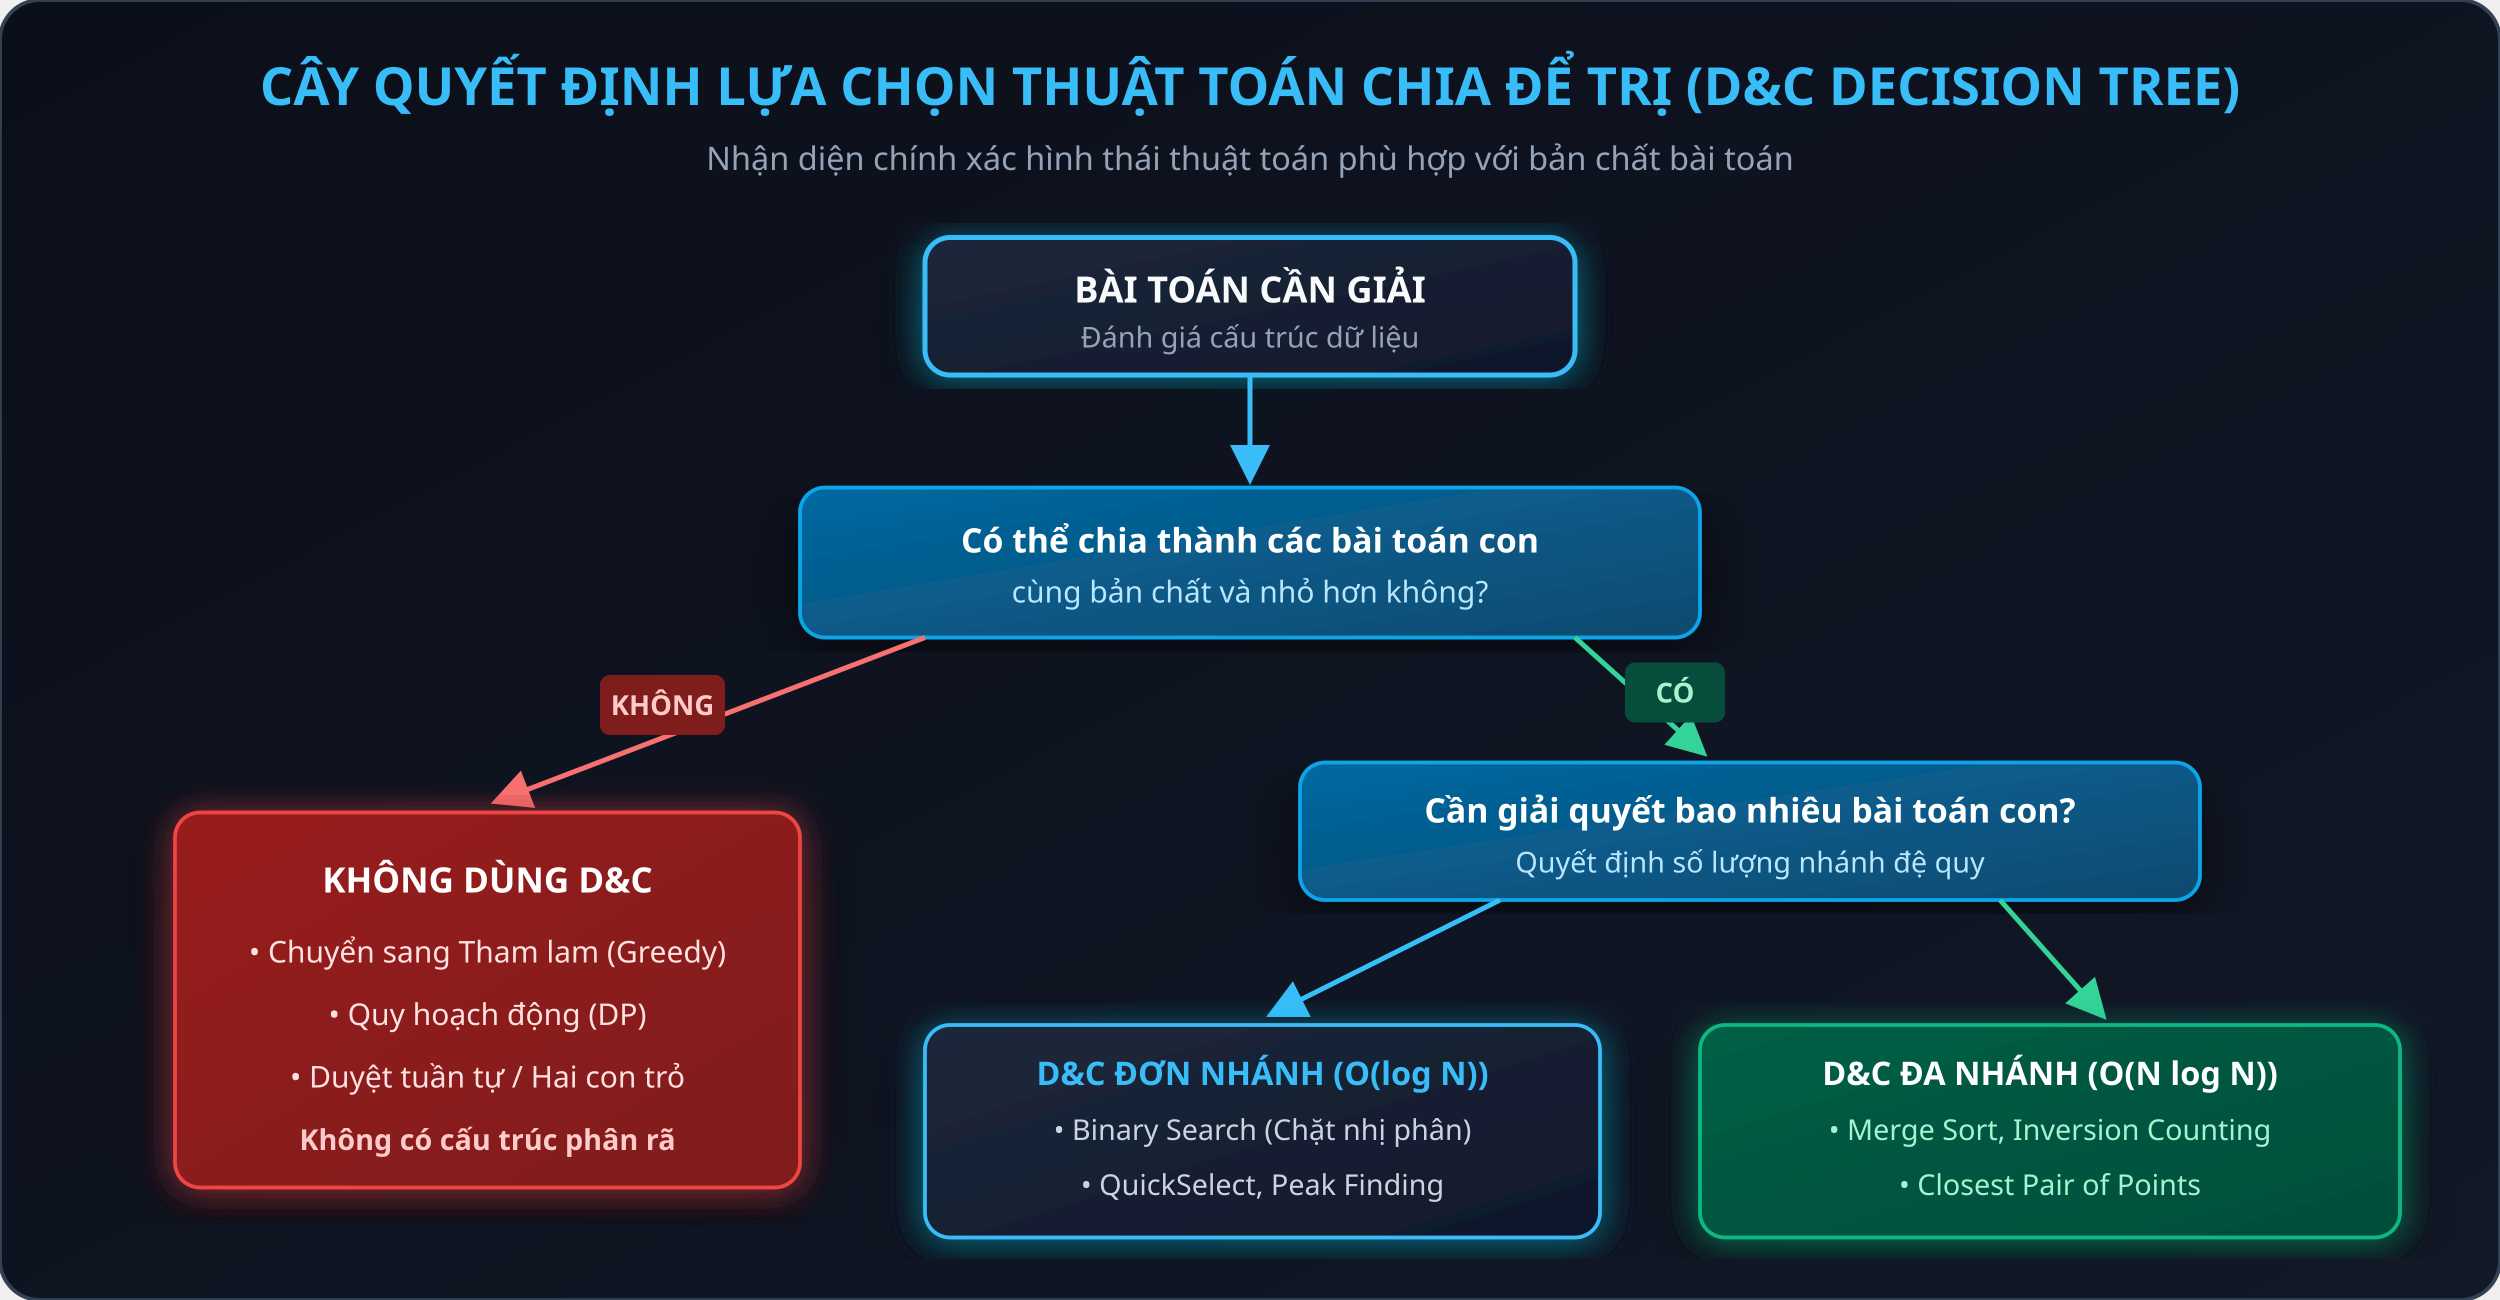
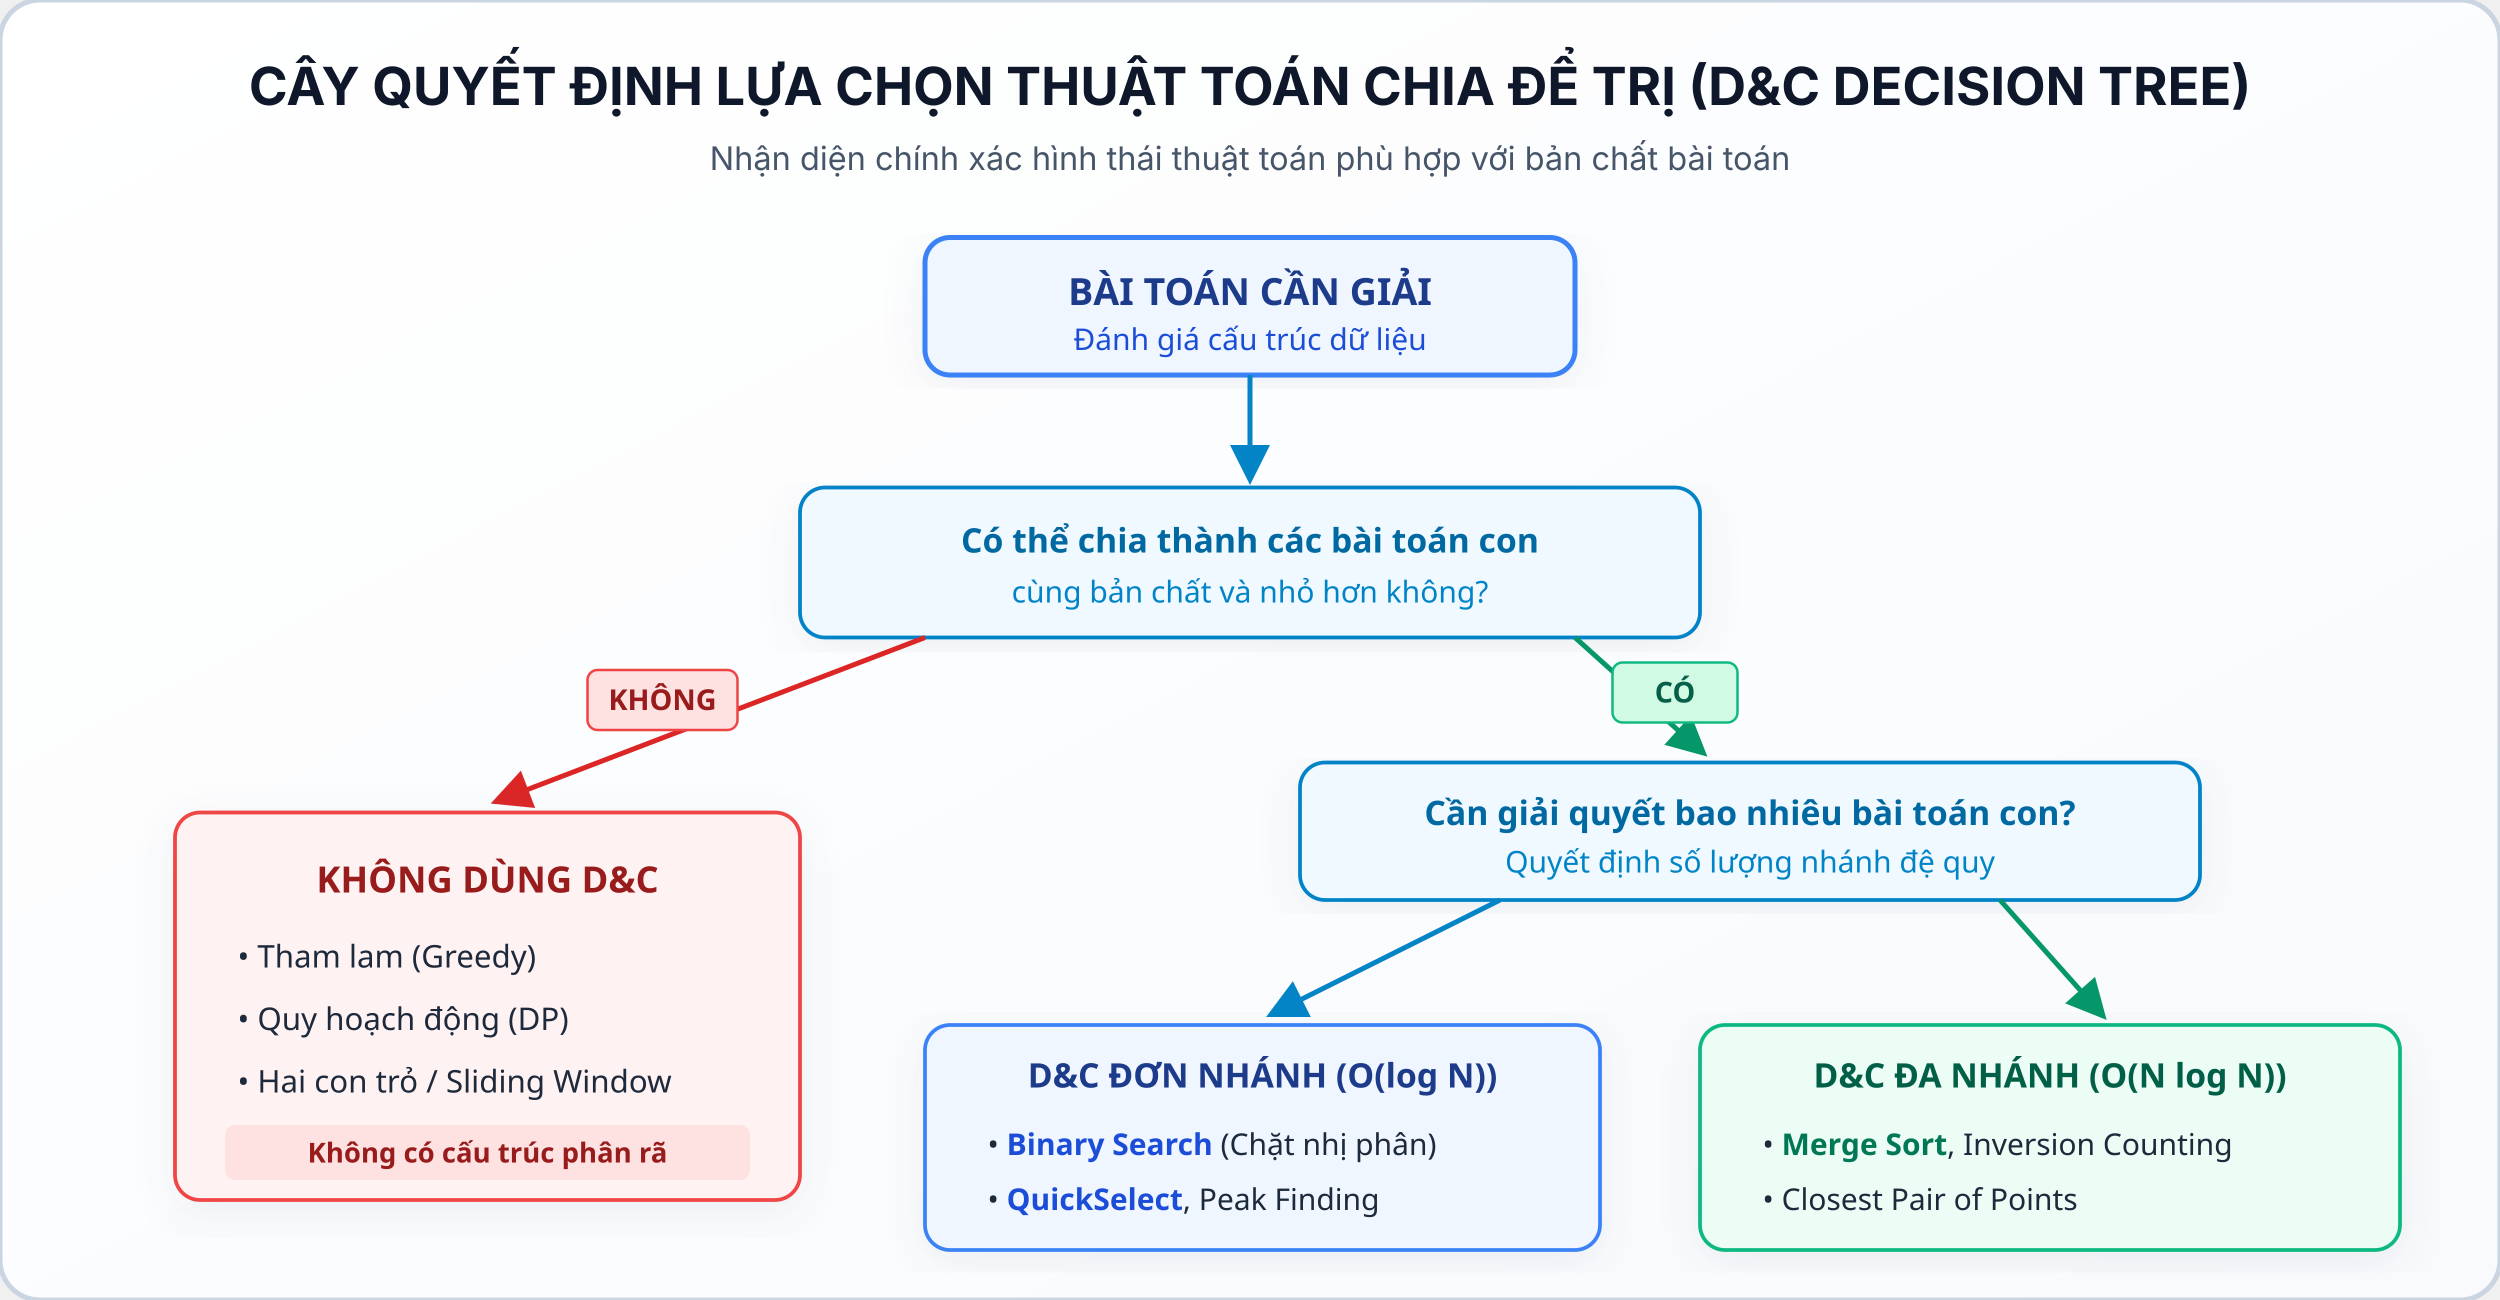
<svg xmlns="http://www.w3.org/2000/svg" viewBox="0 0 1000 520" width="100%" height="100%">
  <defs>
    <linearGradient id="bgGrad" x1="0%" y1="0%" x2="100%" y2="100%">
-       <stop offset="0%" stop-color="#0b0f19" />
-       <stop offset="100%" stop-color="#111827" />
+       <stop offset="0%" stop-color="#FFFFFF" />
+       <stop offset="100%" stop-color="#F8FAFC" />
    </linearGradient>
-     <linearGradient id="blueCard" x1="0%" y1="0%" x2="100%" y2="100%">
-       <stop offset="0%" stop-color="#1e293b" />
-       <stop offset="100%" stop-color="#0f172a" />
-     </linearGradient>
-     <linearGradient id="cyanCard" x1="0%" y1="0%" x2="100%" y2="100%">
-       <stop offset="0%" stop-color="#0369a1" />
-       <stop offset="100%" stop-color="#0c4a6e" />
-     </linearGradient>
-     <linearGradient id="greenCard" x1="0%" y1="0%" x2="100%" y2="100%">
-       <stop offset="0%" stop-color="#065f46" />
-       <stop offset="100%" stop-color="#064e3b" />
-     </linearGradient>
-     <linearGradient id="purpleCard" x1="0%" y1="0%" x2="100%" y2="100%">
-       <stop offset="0%" stop-color="#581c87" />
-       <stop offset="100%" stop-color="#3b0764" />
-     </linearGradient>
-     <linearGradient id="redCard" x1="0%" y1="0%" x2="100%" y2="100%">
-       <stop offset="0%" stop-color="#991b1b" />
-       <stop offset="100%" stop-color="#7f1d1d" />
-     </linearGradient>
-     <linearGradient id="amberCard" x1="0%" y1="0%" x2="100%" y2="100%">
-       <stop offset="0%" stop-color="#9a3412" />
-       <stop offset="100%" stop-color="#7c2d12" />
-     </linearGradient>
-     <filter id="glowCyan" x="-20%" y="-20%" width="140%" height="140%">
-       <feDropShadow dx="0" dy="0" stdDeviation="6" flood-color="#06b6d4" flood-opacity="0.4" />
-     </filter>
-     <filter id="glowGreen" x="-20%" y="-20%" width="140%" height="140%">
-       <feDropShadow dx="0" dy="0" stdDeviation="6" flood-color="#10b981" flood-opacity="0.4" />
-     </filter>
-     <filter id="glowAmber" x="-20%" y="-20%" width="140%" height="140%">
-       <feDropShadow dx="0" dy="0" stdDeviation="6" flood-color="#f59e0b" flood-opacity="0.4" />
-     </filter>
-     <filter id="glowPurple" x="-20%" y="-20%" width="140%" height="140%">
-       <feDropShadow dx="0" dy="0" stdDeviation="6" flood-color="#a855f7" flood-opacity="0.4" />
-     </filter>
-     <filter id="glowRed" x="-20%" y="-20%" width="140%" height="140%">
-       <feDropShadow dx="0" dy="0" stdDeviation="6" flood-color="#ef4444" flood-opacity="0.4" />
-     </filter>
    <filter id="cardShadow" x="-10%" y="-10%" width="120%" height="120%">
-       <feDropShadow dx="0" dy="8" stdDeviation="12" flood-color="#000000" flood-opacity="0.6" />
+       <feDropShadow dx="0" dy="4" stdDeviation="8" flood-color="#64748B" flood-opacity="0.1" />
    </filter>
    <marker id="arrowCyan" markerWidth="8" markerHeight="8" refX="6" refY="4" orient="auto">
-       <path d="M 0 0 L 8 4 L 0 8 Z" fill="#38bdf8" />
+       <path d="M 0 0 L 8 4 L 0 8 Z" fill="#0284C7" />
    </marker>
    <marker id="arrowGreen" markerWidth="8" markerHeight="8" refX="6" refY="4" orient="auto">
-       <path d="M 0 0 L 8 4 L 0 8 Z" fill="#34d399" />
-     </marker>
-     <marker id="arrowAmber" markerWidth="8" markerHeight="8" refX="6" refY="4" orient="auto">
-       <path d="M 0 0 L 8 4 L 0 8 Z" fill="#fbbf24" />
+       <path d="M 0 0 L 8 4 L 0 8 Z" fill="#059669" />
    </marker>
    <marker id="arrowRed" markerWidth="8" markerHeight="8" refX="6" refY="4" orient="auto">
-       <path d="M 0 0 L 8 4 L 0 8 Z" fill="#f87171" />
-     </marker>
-     <marker id="arrowPurple" markerWidth="8" markerHeight="8" refX="6" refY="4" orient="auto">
-       <path d="M 0 0 L 8 4 L 0 8 Z" fill="#c084fc" />
+       <path d="M 0 0 L 8 4 L 0 8 Z" fill="#DC2626" />
    </marker>
  </defs>
-   <rect width="1000" height="520" fill="url(#bgGrad)" rx="16" />
-   <rect width="1000" height="520" fill="none" stroke="#334155" stroke-width="1.5" rx="16" />
-   <text x="500" y="42" fill="#38bdf8" font-family="system-ui, sans-serif" font-size="21" font-weight="bold" text-anchor="middle">CÂY QUYẾT ĐỊNH LỰA CHỌN THUẬT TOÁN CHIA ĐỂ TRỊ (D&amp;C DECISION TREE)</text>
-   <text x="500" y="68" fill="#94a3b8" font-family="system-ui, sans-serif" font-size="13" text-anchor="middle">Nhận diện chính xác hình thái thuật toán phù hợp với bản chất bài toán</text>
+   <rect width="1000" height="520" fill="url(#bgGrad)" stroke="#CBD5E1" stroke-width="2" rx="16" />
+   <text x="500" y="42" fill="#0F172A" font-family="system-ui, -apple-system, sans-serif" font-size="21" font-weight="bold" text-anchor="middle">CÂY QUYẾT ĐỊNH LỰA CHỌN THUẬT TOÁN CHIA ĐỂ TRỊ (D&amp;C DECISION TREE)</text>
+   <text x="500" y="68" fill="#475569" font-family="system-ui, -apple-system, sans-serif" font-size="13" text-anchor="middle">Nhận diện chính xác hình thái thuật toán phù hợp với bản chất bài toán</text>
  <g transform="translate(370, 95)" filter="url(#cardShadow)">
-     <rect width="260" height="55" rx="10" fill="url(#blueCard)" stroke="#38bdf8" stroke-width="2" filter="url(#glowCyan)" />
-     <text x="130" y="26" fill="#f8fafc" font-family="system-ui, sans-serif" font-size="14.5" font-weight="bold" text-anchor="middle">BÀI TOÁN CẦN GIẢI</text>
-     <text x="130" y="44" fill="#94a3b8" font-family="system-ui, sans-serif" font-size="11.5" text-anchor="middle">Đánh giá cấu trúc dữ liệu</text>
+     <rect width="260" height="55" rx="10" fill="#EFF6FF" stroke="#3B82F6" stroke-width="2" />
+     <text x="130" y="27" fill="#1E3A8A" font-family="system-ui, sans-serif" font-size="15" font-weight="bold" text-anchor="middle">BÀI TOÁN CẦN GIẢI</text>
+     <text x="130" y="45" fill="#1D4ED8" font-family="system-ui, sans-serif" font-size="12" font-weight="500" text-anchor="middle">Đánh giá cấu trúc dữ liệu</text>
  </g>
-   <path d="M 500 150 L 500 190" fill="none" stroke="#38bdf8" stroke-width="2" marker-end="url(#arrowCyan)" />
+   <path d="M 500 150 L 500 190" fill="none" stroke="#0284C7" stroke-width="2" marker-end="url(#arrowCyan)" />
  <g transform="translate(320, 195)" filter="url(#cardShadow)">
-     <rect width="360" height="60" rx="10" fill="url(#cyanCard)" stroke="#0ea5e9" stroke-width="1.5" />
-     <text x="180" y="26" fill="#ffffff" font-family="system-ui, sans-serif" font-size="13.5" font-weight="bold" text-anchor="middle">Có thể chia thành các bài toán con</text>
-     <text x="180" y="46" fill="#bae6fd" font-family="system-ui, sans-serif" font-size="12" text-anchor="middle">cùng bản chất và nhỏ hơn không?</text>
+     <rect width="360" height="60" rx="10" fill="#F0F9FF" stroke="#0284C7" stroke-width="1.5" />
+     <text x="180" y="26" fill="#0369A1" font-family="system-ui, sans-serif" font-size="13.5" font-weight="bold" text-anchor="middle">Có thể chia thành các bài toán con</text>
+     <text x="180" y="46" fill="#0284C7" font-family="system-ui, sans-serif" font-size="12" font-weight="500" text-anchor="middle">cùng bản chất và nhỏ hơn không?</text>
  </g>
-   <path d="M 370 255 L 200 320" fill="none" stroke="#f87171" stroke-width="2" marker-end="url(#arrowRed)" />
-   <rect x="240" y="270" width="50" height="24" rx="4" fill="#7f1d1d" />
-   <text x="265" y="286" fill="#fecaca" font-family="system-ui, sans-serif" font-size="11" font-weight="bold" text-anchor="middle">KHÔNG</text>
+   <path d="M 370 255 L 200 320" fill="none" stroke="#DC2626" stroke-width="2" marker-end="url(#arrowRed)" />
+   <rect x="235" y="268" width="60" height="24" rx="4" fill="#FEE2E2" stroke="#EF4444" stroke-width="1" />
+   <text x="265" y="284" fill="#991B1B" font-family="system-ui, sans-serif" font-size="11.5" font-weight="bold" text-anchor="middle">KHÔNG</text>
  <g transform="translate(70, 325)" filter="url(#cardShadow)">
-     <rect width="250" height="150" rx="10" fill="url(#redCard)" stroke="#ef4444" stroke-width="1.5" filter="url(#glowRed)" />
-     <text x="125" y="32" fill="#ffffff" font-family="system-ui, sans-serif" font-size="14" font-weight="bold" text-anchor="middle">KHÔNG DÙNG D&amp;C</text>
-     <text x="125" y="60" fill="#fee2e2" font-family="system-ui, sans-serif" font-size="12" text-anchor="middle">• Chuyển sang Tham lam (Greedy)</text>
-     <text x="125" y="85" fill="#fee2e2" font-family="system-ui, sans-serif" font-size="12" text-anchor="middle">• Quy hoạch động (DP)</text>
-     <text x="125" y="110" fill="#fee2e2" font-family="system-ui, sans-serif" font-size="12" text-anchor="middle">• Duyệt tuần tự / Hai con trỏ</text>
-     <text x="125" y="135" fill="#fecaca" font-family="system-ui, sans-serif" font-size="11.5" font-weight="bold" text-anchor="middle">Không có cấu trúc phân rã</text>
+     <rect width="250" height="155" rx="10" fill="#FEF2F2" stroke="#EF4444" stroke-width="1.5" />
+     <text x="125" y="32" fill="#991B1B" font-family="system-ui, sans-serif" font-size="14.5" font-weight="bold" text-anchor="middle">KHÔNG DÙNG D&amp;C</text>
+     <text x="25" y="62" fill="#1E293B" font-family="system-ui, sans-serif" font-size="12.5">• Tham lam (Greedy)</text>
+     <text x="25" y="87" fill="#1E293B" font-family="system-ui, sans-serif" font-size="12.5">• Quy hoạch động (DP)</text>
+     <text x="25" y="112" fill="#1E293B" font-family="system-ui, sans-serif" font-size="12.5">• Hai con trỏ / Sliding Window</text>
+     <rect x="20" y="125" width="210" height="22" rx="4" fill="#FEE2E2" />
+     <text x="125" y="140" fill="#991B1B" font-family="system-ui, sans-serif" font-size="11" font-weight="bold" text-anchor="middle">Không có cấu trúc phân rã</text>
  </g>
-   <path d="M 630 255 L 680 300" fill="none" stroke="#34d399" stroke-width="2" marker-end="url(#arrowGreen)" />
-   <rect x="650" y="265" width="40" height="24" rx="4" fill="#064e3b" />
-   <text x="670" y="281" fill="#a7f3d0" font-family="system-ui, sans-serif" font-size="11" font-weight="bold" text-anchor="middle">CÓ</text>
+   <path d="M 630 255 L 680 300" fill="none" stroke="#059669" stroke-width="2" marker-end="url(#arrowGreen)" />
+   <rect x="645" y="265" width="50" height="24" rx="4" fill="#D1FAE5" stroke="#10B981" stroke-width="1" />
+   <text x="670" y="281" fill="#065F46" font-family="system-ui, sans-serif" font-size="11.5" font-weight="bold" text-anchor="middle">CÓ</text>
  <g transform="translate(520, 305)" filter="url(#cardShadow)">
-     <rect width="360" height="55" rx="10" fill="url(#cyanCard)" stroke="#0ea5e9" stroke-width="1.5" />
-     <text x="180" y="24" fill="#ffffff" font-family="system-ui, sans-serif" font-size="13.5" font-weight="bold" text-anchor="middle">Cần giải quyết bao nhiêu bài toán con?</text>
-     <text x="180" y="44" fill="#bae6fd" font-family="system-ui, sans-serif" font-size="11.5" text-anchor="middle">Quyết định số lượng nhánh đệ quy</text>
+     <rect width="360" height="55" rx="10" fill="#F0F9FF" stroke="#0284C7" stroke-width="1.5" />
+     <text x="180" y="25" fill="#0369A1" font-family="system-ui, sans-serif" font-size="13.5" font-weight="bold" text-anchor="middle">Cần giải quyết bao nhiêu bài toán con?</text>
+     <text x="180" y="44" fill="#0284C7" font-family="system-ui, sans-serif" font-size="12" font-weight="500" text-anchor="middle">Quyết định số lượng nhánh đệ quy</text>
  </g>
-   <path d="M 600 360 L 510 405" fill="none" stroke="#38bdf8" stroke-width="2" marker-end="url(#arrowCyan)" />
+   <path d="M 600 360 L 510 405" fill="none" stroke="#0284C7" stroke-width="2" marker-end="url(#arrowCyan)" />
  <g transform="translate(370, 410)" filter="url(#cardShadow)">
-     <rect width="270" height="85" rx="10" fill="url(#blueCard)" stroke="#38bdf8" stroke-width="1.5" filter="url(#glowCyan)" />
-     <text x="135" y="24" fill="#38bdf8" font-family="system-ui, sans-serif" font-size="13" font-weight="bold" text-anchor="middle">D&amp;C ĐƠN NHÁNH (O(log N))</text>
-     <text x="135" y="46" fill="#cbd5e1" font-family="system-ui, sans-serif" font-size="11.5" text-anchor="middle">• Binary Search (Chặt nhị phân)</text>
-     <text x="135" y="68" fill="#cbd5e1" font-family="system-ui, sans-serif" font-size="11.5" text-anchor="middle">• QuickSelect, Peak Finding</text>
+     <rect width="270" height="90" rx="10" fill="#EFF6FF" stroke="#3B82F6" stroke-width="1.5" />
+     <text x="135" y="25" fill="#1E3A8A" font-family="system-ui, sans-serif" font-size="13.5" font-weight="bold" text-anchor="middle">D&amp;C ĐƠN NHÁNH (O(log N))</text>
+     <text x="25" y="52" fill="#1E293B" font-family="system-ui, sans-serif" font-size="12">• <tspan font-weight="600" fill="#1D4ED8">Binary Search</tspan> (Chặt nhị phân)</text>
+     <text x="25" y="74" fill="#1E293B" font-family="system-ui, sans-serif" font-size="12">• <tspan font-weight="600" fill="#1D4ED8">QuickSelect</tspan>, Peak Finding</text>
  </g>
-   <path d="M 800 360 L 840 405" fill="none" stroke="#34d399" stroke-width="2" marker-end="url(#arrowGreen)" />
+   <path d="M 800 360 L 840 405" fill="none" stroke="#059669" stroke-width="2" marker-end="url(#arrowGreen)" />
  <g transform="translate(680, 410)" filter="url(#cardShadow)">
-     <rect width="280" height="85" rx="10" fill="url(#greenCard)" stroke="#10b981" stroke-width="1.5" filter="url(#glowGreen)" />
-     <text x="140" y="24" fill="#ffffff" font-family="system-ui, sans-serif" font-size="13" font-weight="bold" text-anchor="middle">D&amp;C ĐA NHÁNH (O(N log N))</text>
-     <text x="140" y="46" fill="#a7f3d0" font-family="system-ui, sans-serif" font-size="11.5" text-anchor="middle">• Merge Sort, Inversion Counting</text>
-     <text x="140" y="68" fill="#a7f3d0" font-family="system-ui, sans-serif" font-size="11.5" text-anchor="middle">• Closest Pair of Points</text>
+     <rect width="280" height="90" rx="10" fill="#ECFDF5" stroke="#10B981" stroke-width="1.5" />
+     <text x="140" y="25" fill="#065F46" font-family="system-ui, sans-serif" font-size="13.5" font-weight="bold" text-anchor="middle">D&amp;C ĐA NHÁNH (O(N log N))</text>
+     <text x="25" y="52" fill="#1E293B" font-family="system-ui, sans-serif" font-size="12">• <tspan font-weight="600" fill="#047857">Merge Sort</tspan>, Inversion Counting</text>
+     <text x="25" y="74" fill="#1E293B" font-family="system-ui, sans-serif" font-size="12">• Closest Pair of Points</text>
  </g>
</svg>
